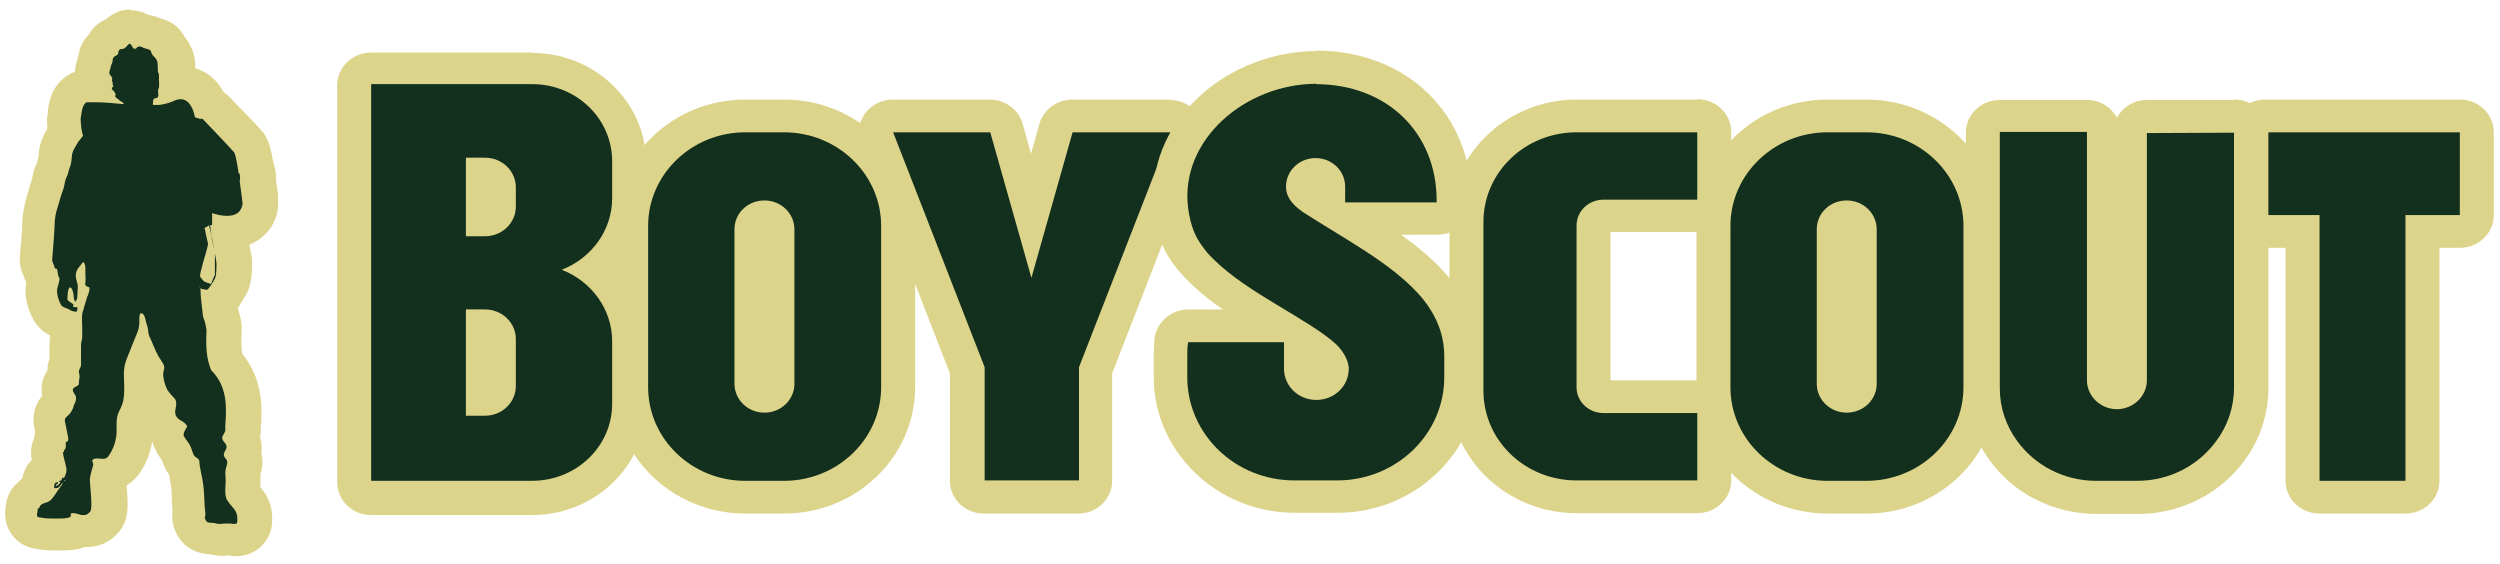
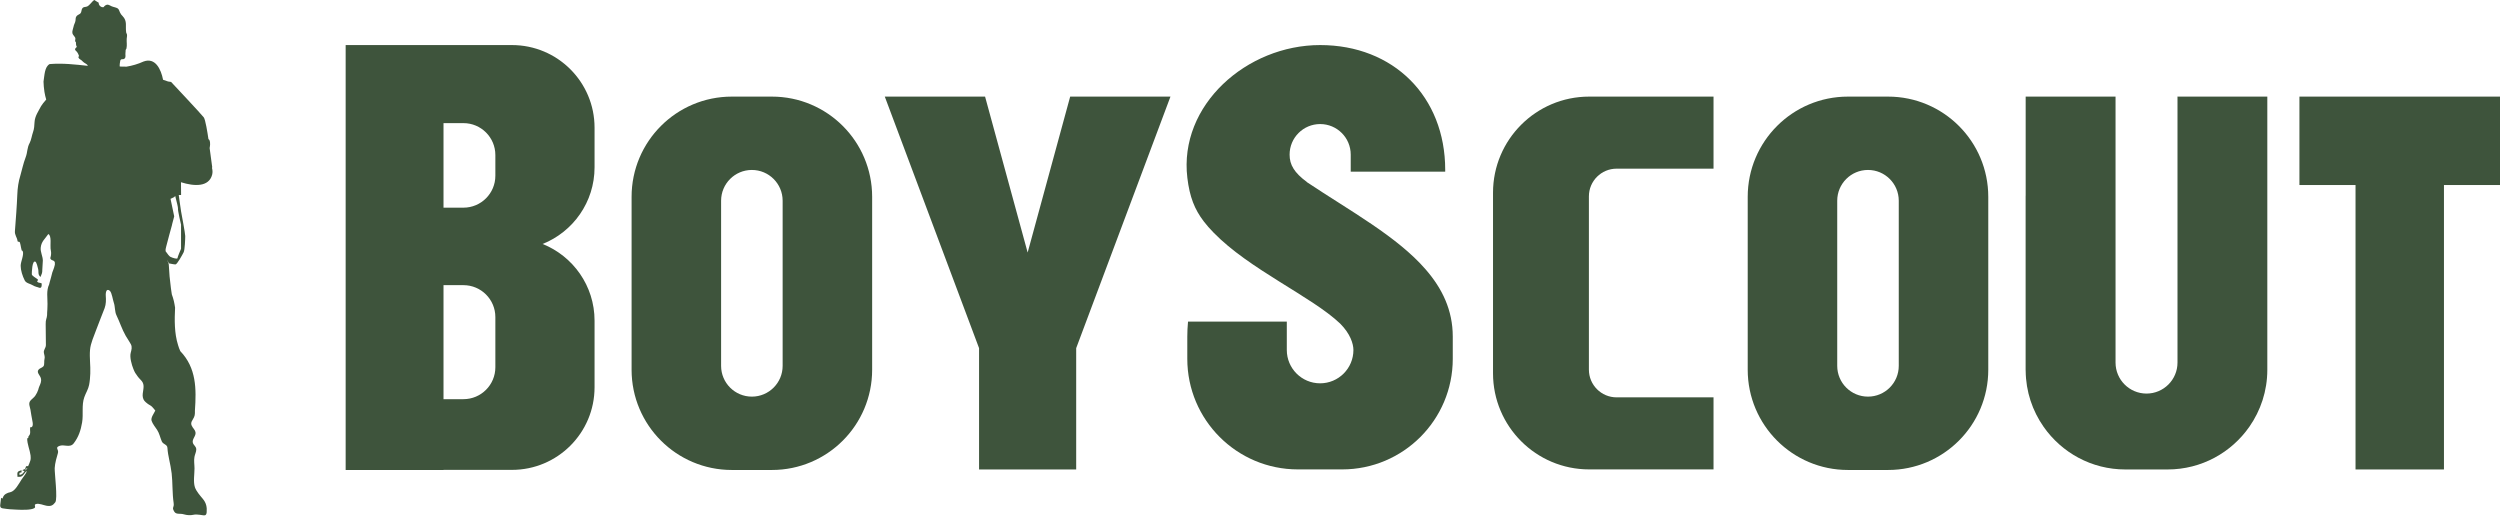
- <svg xmlns="http://www.w3.org/2000/svg" width="204" height="46" viewBox="0 0 204 46" fill="none">
-   <path d="M30.254 40.616C29.503 40.616 28.884 40.019 28.884 39.296V6.867C28.884 6.144 29.503 5.547 30.254 5.547H43.397C47.767 5.547 51.321 8.972 51.321 13.183V16.2C51.321 18.494 50.278 20.63 48.484 22.044C50.245 23.459 51.321 25.564 51.321 27.889V32.98C51.321 37.191 47.767 40.616 43.397 40.616C43.397 40.616 38.048 40.616 37.983 40.616H30.254ZM39.581 32.54C40.2 32.54 40.722 32.037 40.722 31.44V27.607C40.722 27.009 40.2 26.507 39.581 26.507H39.385V32.54H39.581ZM39.581 17.928C40.2 17.928 40.722 17.425 40.722 16.828V15.257C40.722 14.66 40.2 14.157 39.581 14.157H39.385V17.928H39.581Z" fill="#132F1D" />
-   <path d="M43.43 6.866C47.05 6.866 49.952 9.694 49.952 13.151V16.167C49.952 18.807 48.256 21.07 45.843 22.012C48.256 22.955 49.952 25.217 49.952 27.857V32.948C49.952 36.436 47.017 39.233 43.43 39.233H38.016H30.287V6.866H43.43ZM38.016 19.278H39.581C40.984 19.278 42.093 18.178 42.093 16.859V15.287C42.093 13.936 40.951 12.868 39.581 12.868H38.016V19.31M38.016 33.922H39.581C40.984 33.922 42.093 32.822 42.093 31.502V27.669C42.093 26.317 40.951 25.249 39.581 25.249H38.016V33.953M43.43 4.289H30.287C28.754 4.289 27.515 5.483 27.515 6.96V39.358C27.515 40.835 28.754 42.029 30.287 42.029H38.016C38.016 42.029 38.146 42.029 38.212 42.029H43.43C48.55 42.029 52.724 38.007 52.724 33.073V27.983C52.724 25.783 51.909 23.741 50.474 22.138C51.909 20.535 52.724 18.493 52.724 16.293V13.276C52.724 8.343 48.55 4.32 43.43 4.32V4.289Z" fill="#DCD48B" />
-   <path d="M60.812 40.618C55.66 40.618 51.485 36.596 51.485 31.631V18.464C51.485 13.499 55.66 9.477 60.812 9.477H63.976C69.129 9.477 73.303 13.499 73.303 18.464V31.631C73.303 36.596 69.129 40.618 63.976 40.618H60.812ZM62.41 17.741C61.824 17.741 61.367 18.181 61.367 18.747V31.348C61.367 31.913 61.824 32.353 62.41 32.353C62.998 32.353 63.454 31.913 63.454 31.348V18.747C63.454 18.181 62.998 17.741 62.41 17.741Z" fill="#132F1D" />
-   <path d="M63.977 10.796C68.347 10.796 71.901 14.221 71.901 18.432V31.599C71.901 35.809 68.347 39.235 63.977 39.235H60.813C56.443 39.235 52.888 35.809 52.888 31.599V18.432C52.888 14.221 56.443 10.796 60.813 10.796H63.977ZM62.379 33.673C63.716 33.673 64.825 32.636 64.825 31.316V18.715C64.825 17.427 63.748 16.358 62.379 16.358C61.009 16.358 59.933 17.395 59.933 18.715V31.316C59.933 32.604 61.009 33.673 62.379 33.673ZM63.977 8.125H60.813C54.91 8.125 50.116 12.744 50.116 18.432V31.599C50.116 37.286 54.91 41.906 60.813 41.906H63.977C69.879 41.906 74.674 37.286 74.674 31.599V18.432C74.674 12.744 69.879 8.125 63.977 8.125Z" fill="#DCD48B" />
-   <path d="M149.128 40.618C143.975 40.618 139.801 36.596 139.801 31.631V18.464C139.801 13.499 143.975 9.477 149.128 9.477H152.292C157.444 9.477 161.619 13.499 161.619 18.464V31.631C161.619 36.596 157.444 40.618 152.292 40.618H149.128ZM150.726 17.741C150.139 17.741 149.683 18.181 149.683 18.747V31.348C149.683 31.913 150.139 32.353 150.726 32.353C151.313 32.353 151.77 31.913 151.77 31.348V18.747C151.77 18.181 151.313 17.741 150.726 17.741Z" fill="#132F1D" />
-   <path d="M152.292 10.796C156.662 10.796 160.217 14.221 160.217 18.432V31.599C160.217 35.809 156.662 39.235 152.292 39.235H149.129C144.758 39.235 141.204 35.809 141.204 31.599V18.432C141.204 14.221 144.758 10.796 149.129 10.796H152.292ZM150.694 33.673C152.031 33.673 153.14 32.636 153.14 31.316V18.715C153.14 17.427 152.064 16.358 150.694 16.358C149.324 16.358 148.248 17.395 148.248 18.715V31.316C148.248 32.604 149.324 33.673 150.694 33.673ZM152.292 8.125H149.129C143.226 8.125 138.432 12.744 138.432 18.432V31.599C138.432 37.286 143.226 41.906 149.129 41.906H152.292C158.195 41.906 162.989 37.286 162.989 31.599V18.432C162.989 12.744 158.195 8.125 152.292 8.125Z" fill="#DCD48B" />
-   <path d="M80.381 40.555C79.631 40.555 79.011 39.958 79.011 39.235V30.216L71.641 11.268C71.478 10.859 71.543 10.388 71.804 10.042C72.065 9.697 72.489 9.477 72.945 9.477H80.87C81.49 9.477 82.044 9.885 82.207 10.451L84.229 17.615L86.251 10.451C86.414 9.854 86.969 9.477 87.588 9.477H95.513C95.97 9.477 96.394 9.697 96.654 10.042C96.915 10.388 96.981 10.859 96.818 11.268L89.447 30.216V39.235C89.447 39.958 88.828 40.555 88.077 40.555H80.381Z" fill="#132F1D" />
-   <path d="M95.513 10.796L88.045 29.965V39.203H80.348V29.965L72.88 10.796H80.805L84.164 22.674L87.523 10.796H95.448M95.448 8.125H87.49C86.251 8.125 85.142 8.942 84.816 10.105L84.131 12.556L83.446 10.105C83.12 8.942 82.011 8.125 80.772 8.125H72.847C71.934 8.125 71.086 8.565 70.564 9.288C70.043 10.01 69.912 10.922 70.238 11.739L77.511 30.468V39.235C77.511 40.712 78.75 41.906 80.283 41.906H87.98C89.512 41.906 90.752 40.712 90.752 39.235V30.468L97.959 11.927C98.122 11.582 98.22 11.205 98.22 10.828C98.22 9.351 96.981 8.156 95.448 8.156V8.125Z" fill="#DCD48B" />
-   <path d="M128.647 40.555C123.69 40.555 119.646 36.658 119.646 31.882V18.118C119.646 13.342 123.69 9.445 128.647 9.445H138.496C139.246 9.445 139.865 10.042 139.865 10.765V16.264C139.865 16.987 139.246 17.584 138.496 17.584H130.832C130.375 17.584 130.016 17.93 130.016 18.37V31.568C130.016 32.008 130.375 32.353 130.832 32.353H138.496C139.246 32.353 139.865 32.95 139.865 33.673V39.172C139.865 39.895 139.246 40.492 138.496 40.492H128.647V40.555Z" fill="#132F1D" />
-   <path d="M138.496 10.796V16.295H130.832C129.626 16.295 128.647 17.238 128.647 18.401V31.599C128.647 32.762 129.626 33.704 130.832 33.704H138.496V39.203H128.647C124.44 39.203 121.048 35.935 121.048 31.882V18.118C121.048 14.064 124.44 10.796 128.647 10.796H138.496ZM138.496 8.125H128.647C122.94 8.125 118.276 12.619 118.276 18.118V31.882C118.276 37.412 122.94 41.874 128.647 41.874H138.496C140.029 41.874 141.268 40.68 141.268 39.203V33.704C141.268 32.227 140.029 31.033 138.496 31.033H131.419V18.935H138.496C140.029 18.935 141.268 17.741 141.268 16.264V10.765C141.268 9.288 140.029 8.094 138.496 8.094V8.125Z" fill="#DCD48B" />
-   <path d="M189.274 40.555C188.524 40.555 187.904 39.958 187.904 39.235V18.872H184.838C184.088 18.872 183.469 18.275 183.469 17.552V10.796C183.469 10.074 184.088 9.477 184.838 9.477H200.721C201.471 9.477 202.091 10.074 202.091 10.796V17.552C202.091 18.275 201.471 18.872 200.721 18.872H197.655V39.235C197.655 39.958 197.036 40.555 196.286 40.555H189.274Z" fill="#132F1D" />
-   <path d="M200.721 10.796V17.552H196.286V39.235H189.274V17.552H184.838V10.796H200.721ZM200.721 8.125H184.838C183.306 8.125 182.066 9.319 182.066 10.796V17.552C182.066 19.029 183.306 20.223 184.838 20.223H186.502V39.235C186.502 40.712 187.741 41.906 189.274 41.906H196.286C197.818 41.906 199.058 40.712 199.058 39.235V20.223H200.721C202.254 20.223 203.493 19.029 203.493 17.552V10.796C203.493 9.319 202.254 8.125 200.721 8.125Z" fill="#DCD48B" />
-   <path d="M171.077 40.555C168.044 40.555 165.206 39.141 163.478 36.721C162.402 35.244 161.847 33.516 161.815 31.693V10.796C161.815 10.074 162.434 9.477 163.184 9.477H170.294C171.044 9.477 171.664 10.074 171.664 10.796V31.065C171.664 31.631 172.153 32.102 172.74 32.102C173.327 32.102 173.816 31.631 173.816 31.065V10.859C173.816 10.136 174.436 9.477 175.186 9.477H182.295C183.045 9.477 183.665 10.074 183.665 10.796V31.631C183.665 33.453 183.078 35.244 182.002 36.753C180.273 39.141 177.403 40.586 174.403 40.586H171.044L171.077 40.555Z" fill="#132F1D" />
-   <path d="M182.295 10.796V31.63C182.295 33.233 181.773 34.741 180.86 35.967C179.425 37.946 177.077 39.235 174.403 39.235H171.044C168.37 39.235 166.021 37.946 164.587 35.967C163.706 34.741 163.184 33.296 163.184 31.693C163.184 31.693 163.184 31.63 163.184 31.599V18.369C163.184 18.369 163.184 18.306 163.184 18.275V10.765H170.294V31.033C170.294 32.322 171.403 33.39 172.74 33.39C174.077 33.39 175.186 32.322 175.186 31.033V10.859L182.295 10.828M182.295 8.156H175.186C174.109 8.156 173.196 8.753 172.74 9.602C172.283 8.753 171.37 8.156 170.294 8.156H163.184C161.651 8.156 160.412 9.351 160.412 10.828V31.662C160.412 31.662 160.412 31.819 160.412 31.881C160.412 33.83 161.097 35.809 162.336 37.538C164.326 40.303 167.587 41.937 171.076 41.937H174.435C177.925 41.937 181.186 40.303 183.176 37.538C184.448 35.809 185.1 33.767 185.1 31.662V10.796C185.1 9.319 183.861 8.125 182.328 8.125L182.295 8.156Z" fill="#DCD48B" />
-   <path d="M105.623 40.553C100.046 40.553 95.48 36.185 95.48 30.78V29.084C95.48 28.675 95.48 28.267 95.546 27.827C95.611 27.135 96.198 26.601 96.915 26.601H104.384C104.384 26.601 104.155 26.475 104.057 26.413C101.97 25.156 99.622 23.773 97.959 22.076C97.633 21.762 97.339 21.416 97.078 21.102C96.165 19.971 95.709 18.776 95.513 17.111C95.187 14.377 96.1 11.675 98.089 9.506C100.405 6.993 103.862 5.516 107.384 5.516C113.906 5.516 118.668 10.072 118.668 16.357C118.668 17.08 118.048 17.834 117.266 17.834H109.765C112.472 19.499 114.983 21.07 116.809 23.082C118.472 24.936 119.288 26.884 119.288 29.084V30.78C119.288 36.154 114.754 40.553 109.145 40.553H105.623ZM106.145 27.952V30.121C106.145 30.78 106.699 31.315 107.384 31.315C108.069 31.315 108.623 30.78 108.623 30.121C108.623 29.995 108.493 29.555 107.971 29.052C107.482 28.612 106.83 28.141 106.079 27.669C106.079 27.764 106.079 27.858 106.079 27.952H106.145ZM107.384 14.22C106.83 14.22 106.34 14.66 106.34 15.226C106.34 15.414 106.373 15.508 106.438 15.603C106.569 15.791 106.797 16.011 107.156 16.263C107.612 16.545 108.069 16.828 108.558 17.142C108.46 16.954 108.428 16.765 108.428 16.545V15.257C108.428 14.723 107.971 14.252 107.384 14.252V14.22Z" fill="#132F1D" />
-   <path d="M107.351 6.867C113.156 6.867 117.232 10.795 117.232 16.388C117.232 16.42 117.232 16.482 117.232 16.514H109.764V15.226C109.764 13.937 108.688 12.9 107.351 12.9C106.014 12.9 104.937 13.937 104.937 15.226C104.937 15.603 105.035 15.948 105.263 16.294C105.459 16.608 105.818 16.954 106.307 17.299C109.731 19.499 113.449 21.447 115.732 23.961C117.037 25.407 117.852 27.072 117.852 29.084V30.78C117.852 35.431 113.938 39.202 109.112 39.202H105.622C100.796 39.202 96.882 35.431 96.882 30.78V29.084C96.882 28.706 96.882 28.329 96.947 27.921H104.774V30.089C104.774 31.503 105.948 32.634 107.416 32.634C108.883 32.634 110.058 31.503 110.058 30.089C110.058 29.618 109.797 28.832 109.014 28.078C106.764 26.035 101.807 23.93 99.002 21.133C98.708 20.85 98.447 20.568 98.252 20.285C97.534 19.373 97.143 18.431 96.947 16.954C96.262 11.392 101.643 6.835 107.449 6.835M107.449 4.164C103.535 4.164 99.687 5.83 97.11 8.626C94.827 11.078 93.816 14.157 94.175 17.299C94.403 19.216 94.958 20.599 96.034 21.919C96.328 22.265 96.654 22.642 97.013 22.987C97.828 23.804 98.774 24.558 99.785 25.25H96.98C95.545 25.25 94.338 26.318 94.208 27.669C94.175 28.141 94.143 28.612 94.143 29.052V30.749C94.143 36.877 99.328 41.842 105.655 41.842H109.144C115.504 41.842 120.657 36.845 120.657 30.749V29.052C120.657 26.57 119.711 24.276 117.852 22.202C116.841 21.07 115.634 20.096 114.33 19.154H117.298C118.798 19.154 120.037 17.991 120.07 16.514C120.07 16.514 120.07 16.357 120.07 16.325C120.07 9.255 114.754 4.133 107.416 4.133L107.449 4.164Z" fill="#DCD48B" />
-   <path d="M18.645 44.041C18.645 44.041 17.992 44.041 17.894 44.041C17.601 44.041 17.307 44.01 17.014 43.915C17.014 43.915 16.981 43.915 16.949 43.915C16.655 43.915 15.938 43.821 15.481 43.13C15.22 42.69 15.122 42.281 15.22 41.841C15.155 41.433 15.155 40.993 15.122 40.553C15.122 40.239 15.122 39.956 15.057 39.673C15.024 39.359 14.959 39.108 14.894 38.856C14.829 38.636 14.796 38.385 14.764 38.165C14.633 38.039 14.47 37.85 14.372 37.599C14.307 37.473 14.274 37.348 14.209 37.191L15.285 36.217L14.046 36.845C13.883 36.625 13.622 36.311 13.492 35.902C13.394 35.619 13.394 35.337 13.459 35.117C13.231 34.928 12.905 34.582 12.774 33.985C12.709 33.64 12.742 33.325 12.774 33.105C12.709 33.043 12.644 32.98 12.611 32.886C12.35 32.54 12.252 32.414 12.122 32.037C12.024 31.786 11.665 30.843 11.829 30.057C11.829 30.057 11.568 29.617 11.535 29.586C11.437 29.806 11.372 30.057 11.339 30.183C11.339 30.466 11.339 30.717 11.339 31C11.339 31.314 11.339 31.629 11.339 31.943C11.339 32.288 11.274 32.666 11.209 33.011C11.144 33.357 11.013 33.671 10.883 33.891C10.72 34.3 10.72 34.551 10.72 34.802C10.72 35.148 10.72 35.494 10.654 35.839C10.557 36.436 10.328 37.254 9.709 38.008C9.546 38.228 9.187 38.573 8.567 38.667C8.469 38.982 8.469 39.108 8.469 39.108C8.469 39.202 8.469 39.422 8.502 39.673C8.632 41.276 8.632 41.936 8.208 42.501C7.785 43.035 7.263 43.318 6.61 43.318C6.545 43.318 6.284 43.318 6.186 43.287C5.795 43.507 5.306 43.601 4.556 43.601H4.001C3.48 43.57 3.251 43.57 2.73 43.475C2.371 43.413 1.882 43.161 1.653 42.878C1.262 42.344 1.36 41.779 1.392 41.527C1.458 40.93 1.686 40.522 2.012 40.302C2.208 40.082 2.436 39.925 2.73 39.799C2.664 38.95 3.023 38.385 3.708 38.102C3.708 38.039 3.708 38.008 3.675 37.945C3.578 37.63 3.48 37.254 3.48 36.813C3.48 36.562 3.578 36.311 3.708 36.122C3.708 36.028 3.708 35.902 3.708 35.776C3.708 35.651 3.773 35.525 3.838 35.431C3.838 35.337 3.838 35.242 3.806 35.148L4.197 34.991C4.197 34.991 4.262 34.928 4.295 34.928C4.491 34.802 4.752 34.708 4.98 34.677L5.11 34.614L3.741 34.802C3.675 34.551 3.48 33.86 3.969 33.2C4.034 33.105 4.262 32.854 4.36 32.791C4.36 32.728 4.491 32.508 4.523 32.414C4.099 31.723 4.425 31.094 4.654 30.78C4.686 30.717 4.752 30.654 4.849 30.592C4.752 29.963 4.947 29.555 5.012 29.398C4.947 29.177 4.947 28.675 4.947 28.14C4.947 27.732 5.012 27.481 5.078 27.292C5.078 27.292 5.078 26.601 5.078 26.475C4.849 26.381 4.654 26.318 4.523 26.224C4.295 26.161 3.741 25.972 3.447 25.375C3.251 25.029 2.958 24.37 2.958 23.647C2.958 23.333 3.023 23.081 3.088 22.861C3.088 22.767 3.023 22.673 3.023 22.578C2.86 22.39 2.762 22.139 2.73 21.887C2.632 21.761 2.469 21.384 2.534 20.913C2.599 20.064 2.697 18.996 2.73 18.179C2.73 17.488 2.86 16.891 3.056 16.357L3.154 16.011C3.251 15.665 3.349 15.288 3.512 14.911C3.61 14.408 3.675 14.063 3.904 13.623C4.001 13.245 4.034 13.088 4.099 12.963C4.099 12.931 4.099 12.711 4.099 12.649C4.132 11.957 4.425 11.454 4.654 11.077C4.752 10.92 4.817 10.794 4.915 10.669C4.915 10.669 4.915 10.637 4.915 10.606C4.849 10.26 4.849 9.946 4.817 9.663C4.817 9.6 4.849 9.255 4.882 9.16C4.947 8.563 5.078 7.589 6.023 7.086C6.187 6.992 6.382 6.929 6.578 6.929C6.839 6.929 7.1 6.929 7.328 6.898C7.328 6.835 7.361 6.709 7.361 6.709C7.295 6.646 7.197 6.458 7.132 6.207C7.034 5.798 7.132 5.421 7.197 5.201C7.23 4.981 7.328 4.761 7.361 4.667C7.361 4.353 7.556 3.944 7.752 3.724C7.817 3.661 7.882 3.598 7.948 3.536C8.013 3.41 8.078 3.284 8.143 3.19C8.339 2.938 8.632 2.75 8.959 2.656C9.089 2.53 9.187 2.404 9.35 2.31C9.611 2.121 9.872 2.059 10.165 2.059C10.426 2.059 10.687 2.121 10.883 2.247L11.144 2.404C11.144 2.404 11.176 2.404 11.209 2.404C11.437 2.404 11.861 2.53 12.057 2.624C12.252 2.687 12.546 2.75 12.807 2.938C13.035 3.096 13.329 3.504 13.427 3.755C14.046 4.353 14.046 5.075 14.046 5.452C14.111 5.578 14.079 5.641 14.111 5.798C14.144 6.081 14.111 6.301 14.111 6.427C14.111 6.521 14.111 6.615 14.111 6.678C14.209 6.678 14.307 6.678 14.438 6.678C15.481 6.678 16.296 7.306 16.72 8.406C16.916 8.469 17.079 8.563 17.242 8.72C17.242 8.72 19.753 11.297 19.916 11.517C20.112 11.769 20.275 12.051 20.503 13.466C20.634 13.717 20.699 14.031 20.699 14.377C20.699 14.408 20.699 14.534 20.699 14.628L20.862 15.885C20.862 15.885 20.862 16.042 20.862 16.137C20.895 16.419 20.862 16.702 20.83 16.985C20.536 18.116 19.59 18.776 18.318 18.808C18.318 18.996 18.449 19.625 18.449 19.625C18.547 20.222 18.742 21.196 18.742 21.353C18.742 21.95 18.71 22.767 18.482 23.207C18.188 23.773 17.894 24.244 17.536 24.527C17.536 24.747 17.568 24.935 17.601 25.155C17.666 25.532 17.731 25.752 17.797 25.972C17.862 26.192 17.894 26.381 17.927 26.601C17.927 27.669 17.894 28.549 18.123 29.272C18.123 29.303 18.123 29.366 18.155 29.398C19.753 31.189 19.59 33.388 19.492 34.739C19.492 34.834 19.492 35.054 19.427 35.305C19.427 35.431 19.362 35.525 19.329 35.619C19.46 35.871 19.558 36.217 19.492 36.656C19.492 36.719 19.46 36.813 19.427 36.939C19.525 37.096 19.59 37.348 19.59 37.662C19.59 37.976 19.492 38.259 19.46 38.416C19.46 38.416 19.46 39.076 19.46 39.108C19.46 39.265 19.46 39.422 19.46 39.61C19.46 39.767 19.46 40.05 19.46 40.145C19.46 40.176 19.655 40.396 19.753 40.49C20.308 41.15 20.536 41.779 20.471 42.564C20.406 43.255 19.623 44.01 18.873 44.01C18.808 44.01 18.547 44.01 18.482 43.978L18.645 44.041Z" fill="#132F1D" />
-   <path d="M10.361 3.441L10.72 3.661C10.72 3.661 10.818 3.943 10.948 3.975C10.981 3.975 11.013 3.975 11.046 3.975C11.144 3.975 11.111 3.912 11.209 3.849C11.274 3.818 11.339 3.786 11.405 3.786C11.502 3.786 11.568 3.849 11.731 3.912C11.894 3.975 12.089 4.006 12.22 4.069C12.318 4.132 12.35 4.258 12.383 4.383C12.448 4.509 12.513 4.572 12.611 4.666C13.003 5.043 12.807 5.42 12.905 5.923C12.905 5.954 12.97 6.017 12.97 6.08C12.97 6.174 12.97 6.3 12.97 6.426C12.97 6.709 13.003 6.897 12.97 7.18C12.872 7.306 12.905 7.337 12.905 7.526C12.905 7.683 12.97 7.84 12.839 7.966C12.709 8.06 12.579 7.966 12.513 8.123C12.513 8.186 12.448 8.5 12.481 8.563C12.481 8.563 12.546 8.563 12.579 8.563C12.644 8.563 12.677 8.563 12.742 8.563C12.807 8.563 12.905 8.563 13.003 8.563C13.459 8.5 13.916 8.374 14.372 8.154C14.503 8.123 14.633 8.091 14.731 8.091C15.416 8.091 15.775 8.845 15.905 9.568C16.036 9.6 16.166 9.663 16.297 9.694H16.525C16.525 9.694 18.938 12.208 19.101 12.428C19.232 12.585 19.395 13.591 19.46 14.093C19.558 14.156 19.59 14.25 19.59 14.502C19.59 14.596 19.59 14.69 19.558 14.785L19.753 16.23C19.753 16.23 19.753 16.262 19.753 16.324C19.786 16.482 19.819 16.639 19.753 16.827C19.59 17.424 19.101 17.613 18.514 17.613C18.123 17.613 17.699 17.518 17.308 17.393V18.367H17.144C17.144 18.367 17.275 19.404 17.34 19.624C17.373 19.844 17.666 21.289 17.666 21.478C17.666 21.666 17.666 22.546 17.536 22.735C17.438 22.923 17.014 23.646 16.884 23.646C16.753 23.646 16.362 23.552 16.362 23.552L16.231 23.269C16.231 23.269 16.329 23.52 16.362 23.615C16.362 24.243 16.459 24.84 16.525 25.437C16.525 25.595 16.557 25.752 16.59 25.909C16.655 26.066 16.72 26.223 16.753 26.412C16.786 26.569 16.818 26.757 16.851 26.914C16.818 27.826 16.786 28.863 17.079 29.774C17.112 29.931 17.177 30.088 17.242 30.214C18.514 31.502 18.514 33.073 18.384 34.739C18.384 34.896 18.384 35.022 18.384 35.116C18.384 35.21 18.319 35.304 18.253 35.43C18.09 35.65 18.09 35.807 18.253 36.027C18.384 36.184 18.514 36.31 18.482 36.53C18.449 36.75 18.188 36.97 18.286 37.221C18.351 37.41 18.547 37.473 18.547 37.724C18.547 37.913 18.449 38.101 18.416 38.29C18.351 38.573 18.416 38.887 18.416 39.17C18.416 39.61 18.318 40.175 18.449 40.615C18.547 40.929 18.873 41.244 19.069 41.495C19.329 41.809 19.395 42.123 19.362 42.532C19.362 42.721 19.264 42.752 19.166 42.752C19.069 42.752 18.971 42.752 18.808 42.721C18.71 42.721 18.612 42.721 18.514 42.721C18.449 42.721 18.384 42.721 18.318 42.721C18.221 42.721 18.123 42.752 18.025 42.752C17.862 42.752 17.731 42.752 17.536 42.689C17.275 42.626 16.949 42.721 16.818 42.501C16.59 42.123 16.818 42.218 16.753 41.841C16.655 41.149 16.688 40.27 16.59 39.578C16.492 38.793 16.297 38.29 16.264 37.63C16.264 37.379 15.938 37.379 15.807 37.127C15.677 36.844 15.612 36.499 15.448 36.247C15.318 36.027 15.09 35.776 14.992 35.556C14.927 35.304 15.188 34.99 15.286 34.77C15.286 34.77 15.057 34.487 15.025 34.487C14.927 34.393 14.764 34.33 14.633 34.236C14.47 34.11 14.34 33.985 14.307 33.765C14.242 33.388 14.503 32.979 14.307 32.602C14.209 32.445 14.046 32.319 13.916 32.162C13.72 31.879 13.688 31.911 13.557 31.596C13.427 31.282 13.264 30.717 13.329 30.371C13.394 30.119 13.459 29.931 13.329 29.711C13.198 29.491 13.068 29.271 12.937 29.082C12.644 28.58 12.481 28.046 12.22 27.511C12.057 27.229 12.122 26.851 11.992 26.537C11.894 26.317 11.861 25.814 11.698 25.657C11.665 25.626 11.6 25.563 11.535 25.563C11.535 25.563 11.502 25.563 11.47 25.563C11.372 25.657 11.372 25.877 11.372 26.003C11.372 26.317 11.372 26.631 11.274 26.946C11.079 27.48 10.818 28.046 10.622 28.58C10.426 29.082 10.165 29.617 10.133 30.119C10.068 30.717 10.165 31.314 10.133 31.911C10.133 32.194 10.1 32.508 10.035 32.791C9.97 33.105 9.774 33.419 9.643 33.733C9.415 34.33 9.578 35.022 9.48 35.65C9.383 36.247 9.187 36.75 8.828 37.253C8.698 37.41 8.567 37.441 8.404 37.441C8.241 37.441 8.078 37.41 7.948 37.41C7.85 37.41 7.785 37.41 7.687 37.441C7.328 37.598 7.687 37.693 7.589 38.007C7.524 38.227 7.361 38.761 7.328 39.138C7.328 39.515 7.589 41.495 7.361 41.746C7.198 41.935 7.067 42.029 6.871 42.029C6.806 42.029 6.741 42.029 6.676 42.029C6.48 41.998 6.219 41.872 5.991 41.872C5.926 41.872 5.893 41.872 5.86 41.872C5.665 41.935 5.86 42.092 5.73 42.186C5.567 42.281 5.176 42.312 4.817 42.312C4.621 42.312 4.458 42.312 4.36 42.312C3.936 42.312 3.773 42.312 3.219 42.218C2.893 42.186 3.056 41.904 3.088 41.526C3.088 41.464 3.088 41.432 3.088 41.432C3.088 41.432 3.121 41.495 3.154 41.495C3.154 41.495 3.186 41.495 3.219 41.401C3.284 41.149 3.578 41.055 3.806 40.992C4.165 40.929 4.491 40.364 4.719 40.018C4.849 39.83 5.045 39.61 5.143 39.39C4.947 39.484 4.882 39.83 4.589 39.83C4.589 39.83 4.523 39.83 4.491 39.83H4.425V39.767C4.425 39.767 4.425 39.704 4.425 39.672C4.425 39.484 4.458 39.39 4.719 39.327C4.719 39.39 4.719 39.484 4.719 39.484C4.719 39.484 4.556 39.484 4.556 39.641C4.752 39.641 4.817 39.484 4.947 39.358C4.915 39.358 4.849 39.327 4.784 39.264C4.849 39.264 4.947 39.201 4.98 39.201C5.045 39.201 5.045 38.981 5.11 38.981C5.143 38.981 5.208 38.981 5.241 38.981C5.306 38.824 5.371 38.698 5.404 38.541C5.436 38.416 5.436 38.29 5.404 38.164C5.339 37.724 5.143 37.284 5.143 36.876C5.306 36.876 5.143 36.813 5.273 36.687C5.436 36.53 5.339 36.279 5.371 36.059C5.371 36.059 5.371 36.059 5.404 36.059C5.632 36.059 5.567 35.682 5.534 35.556C5.469 35.273 5.436 35.022 5.371 34.739C5.339 34.487 5.208 34.267 5.371 34.079C5.469 33.953 5.665 33.828 5.763 33.67C5.86 33.513 5.926 33.388 5.991 33.23C5.991 33.136 5.991 33.105 6.056 33.011C6.154 32.791 6.252 32.602 6.187 32.351C6.121 32.131 5.828 31.911 5.991 31.691C6.089 31.565 6.284 31.534 6.382 31.439C6.48 31.345 6.415 31.031 6.48 30.874C6.513 30.717 6.48 30.559 6.447 30.402C6.382 30.151 6.611 30.025 6.611 29.774C6.611 29.24 6.611 28.737 6.611 28.203C6.611 27.826 6.708 27.763 6.708 27.511C6.708 27.448 6.708 27.386 6.708 27.323C6.708 27.166 6.708 26.977 6.708 26.82C6.708 26.757 6.708 26.694 6.708 26.663C6.708 26.223 6.611 25.657 6.839 25.186C6.839 25.123 6.839 25.092 6.871 25.029C6.937 24.777 7.035 24.526 7.1 24.275C7.1 24.212 7.132 24.18 7.165 24.118C7.23 23.96 7.263 23.835 7.295 23.678C7.295 23.615 7.295 23.583 7.295 23.52C7.295 23.458 7.263 23.426 7.23 23.426C7.165 23.363 7.034 23.395 6.969 23.269C6.937 23.206 6.969 23.112 6.969 23.049C7.002 22.829 6.969 22.703 6.969 22.483C6.937 22.295 7.067 21.478 6.774 21.384C6.513 21.761 6.219 21.949 6.187 22.421C6.154 22.766 6.35 23.081 6.35 23.395C6.35 23.583 6.317 23.866 6.317 24.055C6.317 24.369 6.284 24.369 6.187 24.62C5.958 24.432 6.056 24.243 5.991 23.992C5.991 23.898 5.893 23.52 5.763 23.458C5.763 23.458 5.763 23.458 5.73 23.458C5.502 23.458 5.502 24.306 5.502 24.432C5.502 24.558 5.86 24.715 5.991 24.84C6.056 24.903 5.893 24.997 5.958 25.029C5.958 25.029 6.024 25.029 6.056 25.06C6.121 25.06 6.154 25.06 6.219 25.06C6.252 25.06 6.284 25.06 6.317 25.092C6.317 25.249 6.317 25.437 6.187 25.437C6.154 25.437 6.089 25.437 6.024 25.406C5.991 25.406 5.958 25.406 5.893 25.375C5.763 25.343 5.665 25.28 5.632 25.249C5.436 25.123 5.078 25.092 4.98 24.872C4.784 24.526 4.654 24.118 4.654 23.741C4.654 23.363 4.947 22.892 4.817 22.578C4.817 22.578 4.817 22.578 4.817 22.641C4.719 22.515 4.719 22.138 4.654 21.981C4.621 21.855 4.491 21.981 4.458 21.855C4.425 21.572 4.23 21.415 4.262 21.132C4.328 20.315 4.425 19.184 4.458 18.335C4.458 17.833 4.556 17.33 4.719 16.859C4.849 16.482 4.947 15.979 5.143 15.507C5.306 15.067 5.241 14.816 5.469 14.376C5.567 14.188 5.632 13.748 5.73 13.559C5.828 13.339 5.828 13.025 5.86 12.805C5.86 12.365 6.154 11.988 6.382 11.579C6.447 11.485 6.643 11.265 6.774 11.077C6.708 10.888 6.676 10.7 6.643 10.479C6.611 10.197 6.578 9.945 6.578 9.694C6.676 9.191 6.676 8.563 7.067 8.343C7.328 8.343 7.556 8.343 7.817 8.343C8.6 8.343 9.35 8.437 10.1 8.5C10.1 8.5 10.1 8.5 10.1 8.468C10.068 8.343 9.839 8.28 9.741 8.186C9.643 8.091 9.611 8.06 9.513 7.997C9.448 7.934 9.317 7.84 9.448 7.746C9.415 7.62 9.35 7.526 9.285 7.431C9.252 7.4 9.122 7.306 9.122 7.243C9.122 7.18 9.187 7.086 9.252 7.054C9.187 6.929 9.187 6.803 9.187 6.677C9.056 6.614 9.187 6.457 9.154 6.363C9.122 6.237 8.959 6.143 8.926 6.017C8.893 5.86 8.991 5.672 9.024 5.515C9.024 5.326 9.154 5.2 9.187 5.012C9.187 4.886 9.187 4.792 9.285 4.666C9.35 4.572 9.513 4.54 9.578 4.478C9.676 4.383 9.643 4.195 9.709 4.1C9.807 3.975 9.937 4.006 10.1 3.975C10.296 3.881 10.459 3.598 10.655 3.472M17.177 23.175C17.177 23.175 17.242 23.175 17.242 23.143C17.242 23.049 17.536 22.421 17.536 22.421V20.598C17.536 20.598 17.242 19.435 17.275 19.341C17.275 19.278 17.177 18.807 17.047 18.367C17.014 18.43 16.916 18.493 16.72 18.587C16.72 18.587 16.72 18.587 16.688 18.587L16.981 19.938L16.818 20.567C16.753 20.755 16.688 21.069 16.59 21.352L16.362 22.232L16.329 22.421V22.578C16.492 22.798 16.623 22.955 16.688 22.986C16.851 23.049 17.079 23.143 17.177 23.143M5.176 39.327C5.176 39.327 5.273 39.201 5.371 39.17C5.371 39.17 5.339 39.17 5.306 39.17C5.241 39.17 5.208 39.264 5.176 39.327ZM10.655 0.77C10.068 0.77 9.48 0.958 8.991 1.304C8.861 1.398 8.73 1.492 8.632 1.587C8.111 1.807 7.719 2.152 7.491 2.466C7.393 2.592 7.295 2.718 7.23 2.844C7.198 2.875 7.165 2.906 7.132 2.938C6.643 3.503 6.48 4.069 6.415 4.478C6.382 4.603 6.317 4.76 6.284 4.949C6.219 5.137 6.121 5.483 6.121 5.86C5.991 5.892 5.893 5.954 5.763 6.017C4.197 6.834 3.969 8.406 3.904 9.097V9.285C3.838 9.443 3.838 9.631 3.838 9.788C3.838 10.008 3.838 10.228 3.871 10.479C3.61 10.951 3.186 11.674 3.154 12.679V12.805C3.154 12.805 3.056 13.088 3.023 13.245V13.308C2.73 13.842 2.664 14.282 2.632 14.533C2.501 14.942 2.371 15.35 2.273 15.759L2.175 16.073C1.98 16.733 1.849 17.424 1.816 18.21C1.816 19.027 1.686 20.095 1.621 20.881C1.556 21.635 1.784 22.201 1.914 22.483C1.98 22.672 2.045 22.861 2.143 23.049C2.11 23.269 2.077 23.489 2.077 23.709C2.077 24.715 2.469 25.595 2.697 26.034C3.088 26.757 3.675 27.166 4.099 27.386C4.067 27.637 4.034 27.888 4.034 28.234C4.034 28.58 4.034 28.925 4.034 29.302C3.936 29.554 3.871 29.837 3.871 30.214C3.61 30.622 3.251 31.345 3.447 32.288C3.414 32.319 3.382 32.382 3.349 32.413C2.73 33.23 2.599 34.173 2.86 35.179V35.304C2.86 35.399 2.827 35.462 2.795 35.556C2.795 35.619 2.795 35.682 2.795 35.744C2.632 36.059 2.567 36.404 2.534 36.781C2.534 37.064 2.534 37.316 2.599 37.536C2.175 37.944 1.914 38.478 1.816 39.044C1.719 39.107 1.621 39.201 1.556 39.295C0.969 39.735 0.545 40.427 0.479 41.306C0.414 41.652 0.251 42.689 1.001 43.663C1.458 44.292 2.175 44.7 2.991 44.794C3.578 44.889 3.838 44.889 4.23 44.92H4.393C4.556 44.92 4.784 44.92 5.013 44.92C5.6 44.92 6.284 44.889 6.904 44.637C6.969 44.637 7.002 44.637 7.067 44.637C7.817 44.637 8.893 44.417 9.774 43.318C10.557 42.312 10.459 41.181 10.328 39.61C10.655 39.421 10.948 39.17 11.209 38.855C12.024 37.818 12.285 36.781 12.416 36.059C12.416 35.996 12.416 35.964 12.416 35.902C12.416 35.996 12.448 36.121 12.481 36.216C12.677 36.813 13.003 37.253 13.198 37.536C13.296 37.787 13.361 37.944 13.427 38.101C13.524 38.353 13.655 38.541 13.785 38.698C13.785 38.824 13.851 38.95 13.851 39.075C13.883 39.295 13.948 39.515 13.981 39.798C13.981 40.018 14.014 40.301 14.014 40.552C14.014 40.961 14.046 41.338 14.079 41.746C13.981 42.438 14.144 43.129 14.535 43.789C14.894 44.386 15.677 45.14 17.112 45.234C17.438 45.297 17.764 45.36 18.09 45.36C18.286 45.36 18.482 45.36 18.677 45.329C18.905 45.36 19.069 45.392 19.232 45.392C20.797 45.392 22.069 44.26 22.199 42.721C22.297 41.589 21.971 40.584 21.254 39.767C21.254 39.767 21.254 39.767 21.254 39.735C21.254 39.547 21.254 39.358 21.254 39.17C21.254 39.013 21.254 38.855 21.254 38.698C21.319 38.447 21.417 38.101 21.417 37.724C21.417 37.473 21.384 37.221 21.319 36.97C21.384 36.53 21.351 36.09 21.221 35.682C21.286 35.399 21.286 35.116 21.286 34.865C21.384 33.45 21.515 30.999 19.786 28.894C19.656 28.328 19.688 27.511 19.721 27.071C19.721 26.883 19.721 26.726 19.721 26.537C19.688 26.286 19.656 26.066 19.59 25.814C19.558 25.626 19.492 25.437 19.427 25.28V25.092C19.721 24.683 19.949 24.243 20.145 23.929C20.243 23.709 20.569 23.143 20.569 21.478C20.569 21.195 20.569 20.975 20.34 19.97C21.449 19.53 22.265 18.65 22.591 17.487C22.689 17.047 22.721 16.639 22.689 16.23C22.689 16.104 22.689 15.979 22.689 15.853L22.526 14.753C22.526 14.753 22.526 14.659 22.526 14.596C22.526 14.062 22.428 13.591 22.297 13.245C22.069 11.925 21.873 11.328 21.482 10.825C21.384 10.7 21.221 10.479 18.71 7.903C18.579 7.746 18.416 7.62 18.253 7.526C17.666 6.426 16.818 5.829 15.938 5.577C15.938 5.546 15.938 5.515 15.938 5.483C15.938 4.98 15.873 4.006 15.122 3.095C14.992 2.844 14.698 2.341 14.111 1.932C13.72 1.681 13.329 1.555 13.068 1.492C12.872 1.398 12.513 1.272 12.089 1.209C11.633 0.958 11.144 0.832 10.655 0.832V0.77Z" fill="#DCD48B" />
+ <svg xmlns="http://www.w3.org/2000/svg" id="_Слой_2" data-name="Слой 2" viewBox="0 0 482.63 99.54">
+   <defs>
+     <style>
+       .cls-1 {
+         fill: #3e543c;
+         stroke-width: 0px;
+       }
+     </style>
+   </defs>
+   <g id="Layer_1" data-name="Layer 1">
+     <g>
+       <path class="cls-1" d="m98.83,8.7h-32.1v82.03h18.89v-.02h13.21c8.81,0,15.95-7.14,15.95-15.95v-12.86c0-6.72-4.16-12.45-10.03-14.8,5.88-2.35,10.03-8.08,10.03-14.8v-7.65c0-8.81-7.14-15.95-15.95-15.95Zm-3.2,62.2c0,3.4-2.76,6.16-6.16,6.16h-3.85v-22.01h3.85c3.4,0,6.16,2.76,6.16,6.16v9.68Zm0-36.97c0,3.4-2.76,6.16-6.16,6.16h-3.85v-16.32h3.85c3.4,0,6.16,2.76,6.16,6.16v3.99Z" />
+       <path class="cls-1" d="m149.02,18.65h-7.74c-10.69,0-19.35,8.66-19.35,19.35v33.38c0,10.69,8.66,19.35,19.35,19.35h7.74c10.69,0,19.35-8.66,19.35-19.35v-33.38c0-10.69-8.66-19.35-19.35-19.35Zm2.07,51.98c0,3.28-2.66,5.94-5.94,5.94s-5.94-2.66-5.94-5.94v-31.88c0-3.28,2.66-5.94,5.94-5.94s5.94,2.66,5.94,5.94v31.88Z" />
+       <path class="cls-1" d="m364.49,18.65h-7.74c-10.69,0-19.35,8.66-19.35,19.35v33.38c0,10.69,8.66,19.35,19.35,19.35h7.74c10.69,0,19.35-8.66,19.35-19.35v-33.38c0-10.69-8.66-19.35-19.35-19.35Zm2.07,51.98c0,3.28-2.66,5.94-5.94,5.94s-5.94-2.66-5.94-5.94v-31.88c0-3.28,2.66-5.94,5.94-5.94s5.94,2.66,5.94,5.94v31.88Z" />
+       <polygon class="cls-1" points="198.39 48.75 190.17 18.65 170.81 18.65 189.01 67.21 189.01 90.63 207.76 90.63 207.76 67.21 225.96 18.65 206.6 18.65 198.39 48.75" />
+       <path class="cls-1" d="m288.23,37.21v34.85c0,10.25,8.31,18.56,18.56,18.56h24.01v-13.91h-18.71c-2.96,0-5.35-2.4-5.35-5.35v-33.45c0-2.96,2.4-5.35,5.35-5.35h18.71v-13.91h-24.01c-10.25,0-18.56,8.31-18.56,18.56Z" />
+       <polygon class="cls-1" points="443.91 18.65 443.91 35.72 454.74 35.72 454.74 90.63 471.81 90.63 471.81 35.72 482.63 35.72 482.63 18.65 443.91 18.65" />
+       <path class="cls-1" d="m420.37,18.75v51.25c0,3.3-2.68,5.98-5.98,5.98s-5.98-2.68-5.98-5.98V18.65h-17.35v19.04c0,.07-.01.13-.01.2v33.5c0,.07,0,.13.01.2.04,4.02,1.31,7.73,3.46,10.8,3.48,4.98,9.24,8.24,15.77,8.24h8.18c6.53,0,12.29-3.26,15.77-8.24,2.18-3.12,3.47-6.91,3.47-11V18.65h-17.35v.1Z" />
+       <path class="cls-1" d="m252.31,35.15c-1.25-.93-2.07-1.75-2.58-2.57-.56-.88-.77-1.76-.77-2.73,0-3.26,2.64-5.9,5.9-5.9s5.9,2.64,5.9,5.9v3.29h18.24c0-.12,0-.24,0-.35,0-14.16-9.99-24.09-24.15-24.09s-27.31,11.58-25.63,25.63c.44,3.7,1.4,6.09,3.17,8.41.54.71,1.16,1.41,1.87,2.14,6.88,7.1,18.97,12.37,24.45,17.58,1.96,1.95,2.57,3.91,2.57,5.11,0,3.55-2.88,6.43-6.43,6.43s-6.43-2.88-6.43-6.43v-5.49h-19.07c-.09,1-.14,1.98-.14,2.91h0s0,0,0,0v4.28c0,11.79,9.56,21.35,21.35,21.35h8.55c11.79,0,21.35-9.56,21.35-21.35v-4.28c0-5.1-2.02-9.27-5.21-12.95-5.53-6.39-14.6-11.3-22.97-16.89Z" />
+       <path class="cls-1" d="m40.96,32.22l-.49-3.64c.05-.23.07-.46.09-.69,0-.62-.08-.89-.32-1.04-.18-1.23-.58-3.76-.9-4.19-.42-.57-6.31-6.84-6.31-6.84l-.59-.09c-.32-.13-.64-.24-.96-.33-.4-2.07-1.51-4.35-3.75-3.53-1.1.5-2.21.82-3.32,1-.5-.04-1.02,0-1.29-.02-.06-.16.05-1.01.1-1.15.16-.46.54-.12.82-.39.32-.29.12-.68.18-1.09.07-.44-.06-.53.19-.84.15-.73.01-1.17.05-1.89.02-.28.1-.56.05-.84-.03-.15-.13-.25-.15-.37-.19-1.21.27-2.18-.68-3.16-.25-.25-.38-.42-.52-.72-.13-.26-.18-.59-.43-.77-.31-.21-.85-.26-1.21-.43-.54-.26-.73-.45-1.22-.13-.3.18-.18.44-.67.29-.34-.11-.62-.48-.57-.83l-.88-.54c-.45.33-.86,1.03-1.36,1.26-.33.15-.65.01-.92.35-.21.27-.13.71-.35.96-.17.21-.54.29-.73.51-.25.29-.21.52-.24.87-.04.44-.32.76-.39,1.24-.07.37-.3.87-.21,1.24.07.32.45.62.56.91.09.25-.21.65.11.78.02.35,0,.64.19.96-.16.1-.37.31-.35.5.02.15.3.35.39.47.17.24.3.51.38.79-.27.2-.02.48.18.61.28.19.38.24.59.48.25.27.77.42.89.71,0,0,.01.05.02.08-2.39-.26-4.85-.55-7.36-.34-.98.54-.98,2.14-1.18,3.39.02.61.07,1.29.18,1.98.08.51.2,1,.34,1.48-.39.44-.86,1.02-.99,1.27-.51.98-1.2,1.94-1.26,3.07-.03.61-.07,1.34-.29,1.93-.19.5-.37,1.59-.63,2.06-.58,1.07-.38,1.72-.81,2.85-.46,1.19-.72,2.51-1,3.45-.38,1.21-.55,2.44-.6,3.73-.08,2.11-.3,4.97-.46,7.05-.06.74.41,1.19.5,1.86.04.34.35.02.47.35.16.45.22,1.34.43,1.69.05-.07.06-.15.05-.23l.04.09c.33.79-.38,2.07-.38,2.93s.35,1.97.79,2.83c.27.54,1.09.63,1.6.95.11.08.37.2.66.28.1.04.2.06.29.08.73.36.73-.21.72-.73-.05-.04-.13-.08-.23-.1-.1-.04-.23-.06-.38-.08-.09-.05-.17-.09-.22-.12-.16-.09.21-.35.08-.48-.29-.28-1.16-.67-1.16-1.02,0-.34.05-2.68.68-2.42.25.11.46,1.09.52,1.33.19.66-.11,1.12.48,1.63.25-.69.35-.66.35-1.45,0-.48.1-1.22.1-1.71,0-.83-.5-1.66-.41-2.5.12-1.2.84-1.7,1.46-2.62.68.23.36,2.26.44,2.77.09.54.16.9.06,1.44-.03.2-.17.42-.06.59.2.3.48.23.67.41.07.05.12.14.16.28,0,.14,0,.28,0,.42-.08.38-.2.75-.35,1.12-.04.12-.09.25-.14.37-.15.65-.34,1.29-.52,1.93-.03.13-.07.25-.09.38-.58,1.2-.3,2.64-.32,3.78,0,.14,0,.28-.01.42,0,.42-.03.84-.06,1.27,0,.19,0,.34-.01.47-.05.68-.3.83-.27,1.76.03,1.34.04,2.66.04,4,0,.63-.52.94-.38,1.56.08.38.22.77.11,1.16-.12.38.05,1.1-.21,1.4-.26.3-.73.36-.95.66-.42.55.32,1.08.46,1.64.16.67-.1,1.09-.34,1.67-.09.2-.09.31-.16.53-.14.42-.31.76-.56,1.14-.27.41-.73.69-.99,1.03-.39.54-.07,1.09.04,1.71.12.72.21,1.38.36,2.1.09.4.27,1.4-.42,1.29-.09.56.18,1.2-.22,1.62-.31.35.06.47-.35.51-.02,1.1.51,2.2.65,3.3t0,0c.04.32.05.68-.04.99-.11.39-.27.71-.43,1.08-.09,0-.2,0-.31,0-.19.01-.2.59-.33.57-.04,0-.3.13-.49.2.16.09.29.18.4.2.01,0,.03,0,.05,0-.28.35-.49.7-.95.7h-.05s0-.03,0-.04c-.04-.49.14-.35.38-.41.05,0,.02-.27.04-.41-.01,0-.03.01-.03.01h-.08c-.62.16-.75.34-.71.84,0,.08.02.15.02.21v.19s.19,0,.19,0c.09,0,.17,0,.25,0,.71,0,.89-.87,1.38-1.11v.02c-.19.55-.69,1.09-1.01,1.58-.54.85-1.28,2.29-2.19,2.48-.55.1-1.24.4-1.42,1.01-.18.6-.35-.34-.39.33-.06.95-.44,1.66.34,1.78,1.3.2,1.72.2,2.76.25.84.04,2.76.11,3.37-.31.36-.25-.2-.62.29-.77.59-.19,1.44.22,2.02.32.86.16,1.26-.06,1.71-.66.5-.66-.15-5.66-.11-6.61.04-.92.43-2.27.61-2.85.25-.77-.63-1.05.28-1.42.91-.38,2.04.45,2.78-.5.94-1.22,1.37-2.54,1.62-4.03.28-1.61-.13-3.34.43-4.89.27-.77.77-1.55.92-2.35.14-.69.2-1.49.23-2.2.07-1.52-.18-3.05-.05-4.57.1-1.29.77-2.68,1.21-3.92.5-1.39,1.1-2.77,1.61-4.15.28-.78.28-1.57.22-2.38-.02-.3-.01-.86.24-1.08.16-.13.44,0,.58.16.37.42.53,1.68.73,2.25.27.76.16,1.72.52,2.45.63,1.3,1.06,2.7,1.78,3.95.32.54.69,1.07.99,1.62.29.56.13,1.06-.03,1.68-.22.83.19,2.3.52,3.1.33.81.35.75.85,1.47.29.41.71.71.93,1.11.49.89-.15,1.98.05,2.91.11.56.41.82.84,1.16.28.24.65.37.92.63.06.05.65.73.64.75-.24.54-.9,1.35-.72,1.96.19.6.72,1.24,1.07,1.77.42.62.6,1.51.9,2.21.27.62,1.05.57,1.09,1.25.11,1.68.57,2.92.82,4.94.2,1.7.11,3.91.38,5.69.15,1.01-.43.78.13,1.7.35.59,1.12.3,1.79.5.72.21,1.35.22,1.9.1.46-.1.75-.04,1.21,0,.76.07,1.27.38,1.35-.48.08-1-.09-1.82-.74-2.59-.52-.63-1.26-1.45-1.53-2.24-.35-1.06-.08-2.53-.08-3.63,0-.75-.15-1.5-.01-2.24.08-.47.35-.95.35-1.42,0-.59-.46-.76-.64-1.24-.23-.62.4-1.19.49-1.77.08-.56-.25-.85-.55-1.28-.39-.57-.34-.94.03-1.51.2-.31.3-.55.36-.8.05-.25.06-.53.05-.93.29-4.19.29-8.21-2.82-11.46-.17-.37-.32-.75-.43-1.15-.74-2.33-.69-4.92-.58-7.25-.07-.44-.14-.87-.24-1.29-.11-.44-.23-.85-.39-1.27-.06-.39-.12-.78-.17-1.16-.21-1.54-.35-3.08-.42-4.64-.09-.29-.19-.59-.3-.89l.32.7s.97.21,1.28.21,1.34-1.88,1.57-2.34c.24-.46.31-2.67.31-3.15s-.7-4.17-.8-4.73c-.1-.55-.45-3.18-.45-3.18h.45l-.02-2.47c2.56.81,5.39.96,6.02-1.47.11-.46.07-.88-.03-1.28.03-.15.05-.25.05-.25ZM4.82,90.88c.08-.16.15-.43.31-.44.04,0,.09,0,.14-.01v.05c-.18.1-.32.25-.45.4Zm30.13-47.43v4.58s-.69,1.6-.69,1.81-.86,0-1.39-.27c-.18-.1-.53-.53-.9-1.07v-.39s.04-.22.11-.49l.59-2.24c.21-.76.41-1.52.55-2,0,0,0,0-.01-.02l.42-1.59-.71-3.39s.06-.02.1-.04c.49-.2.7-.32.8-.52.29,1.1.58,2.3.54,2.44-.08.28.61,3.2.61,3.2Z" />
+     </g>
+   </g>
</svg>
